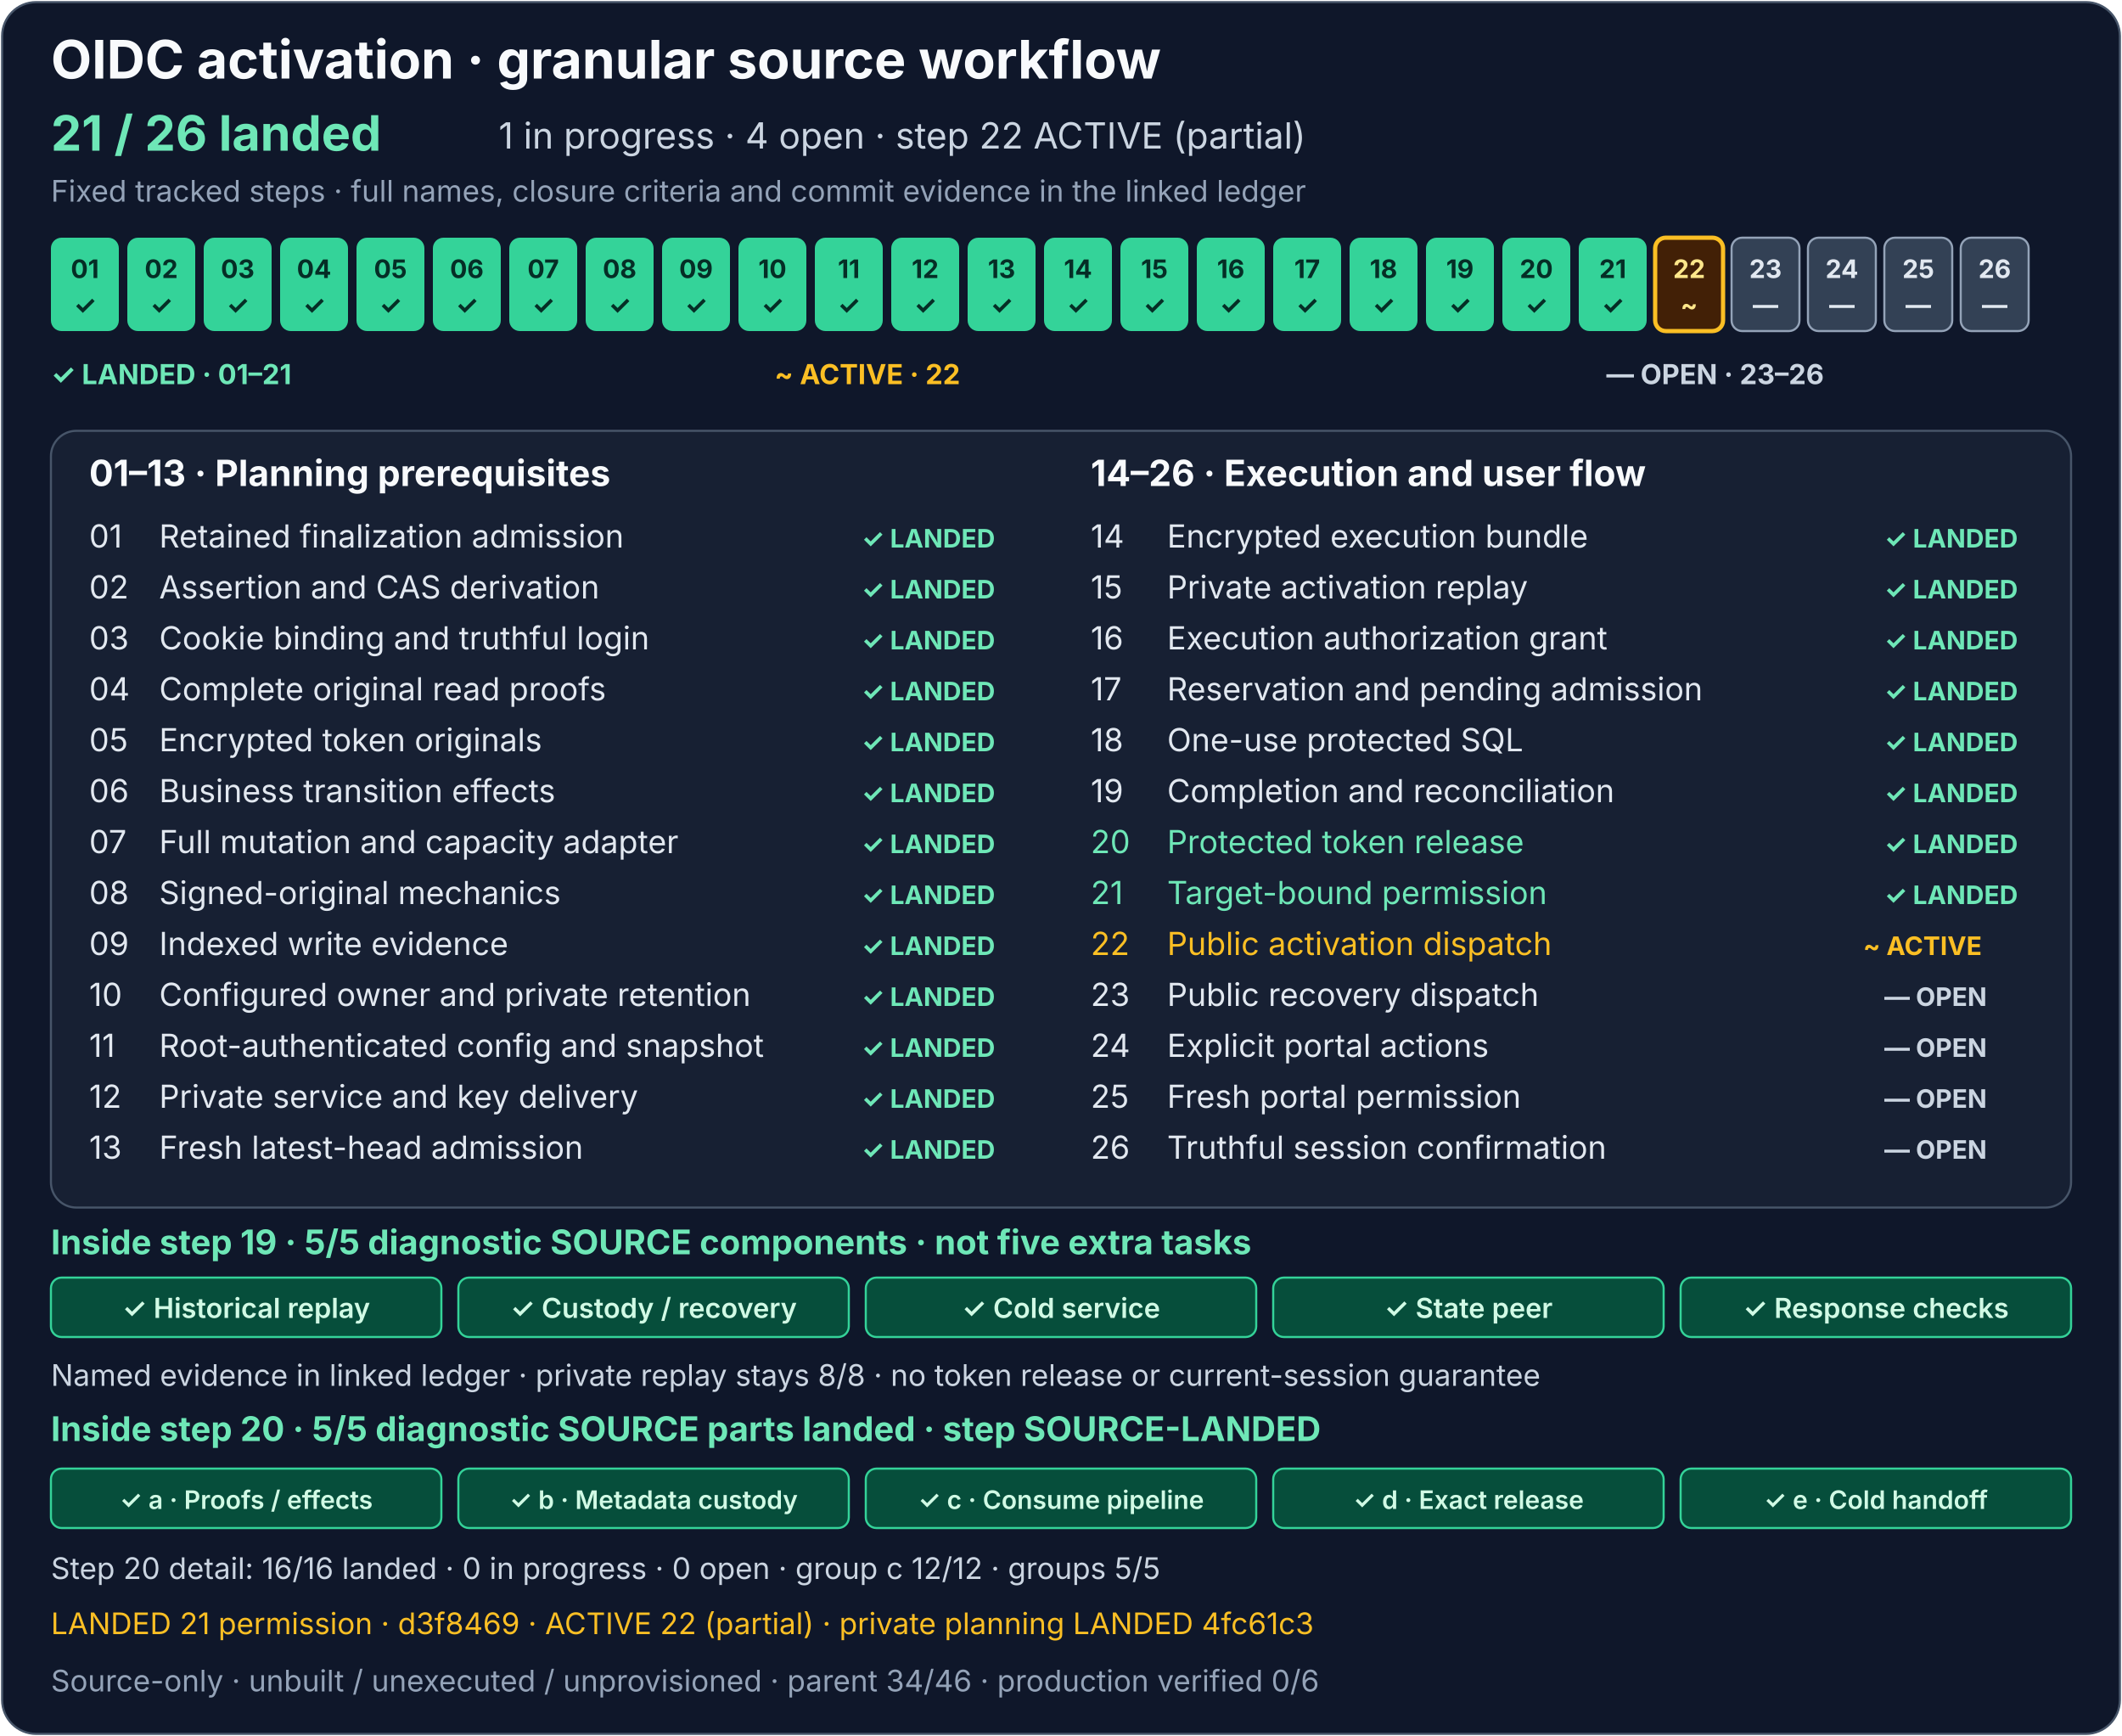
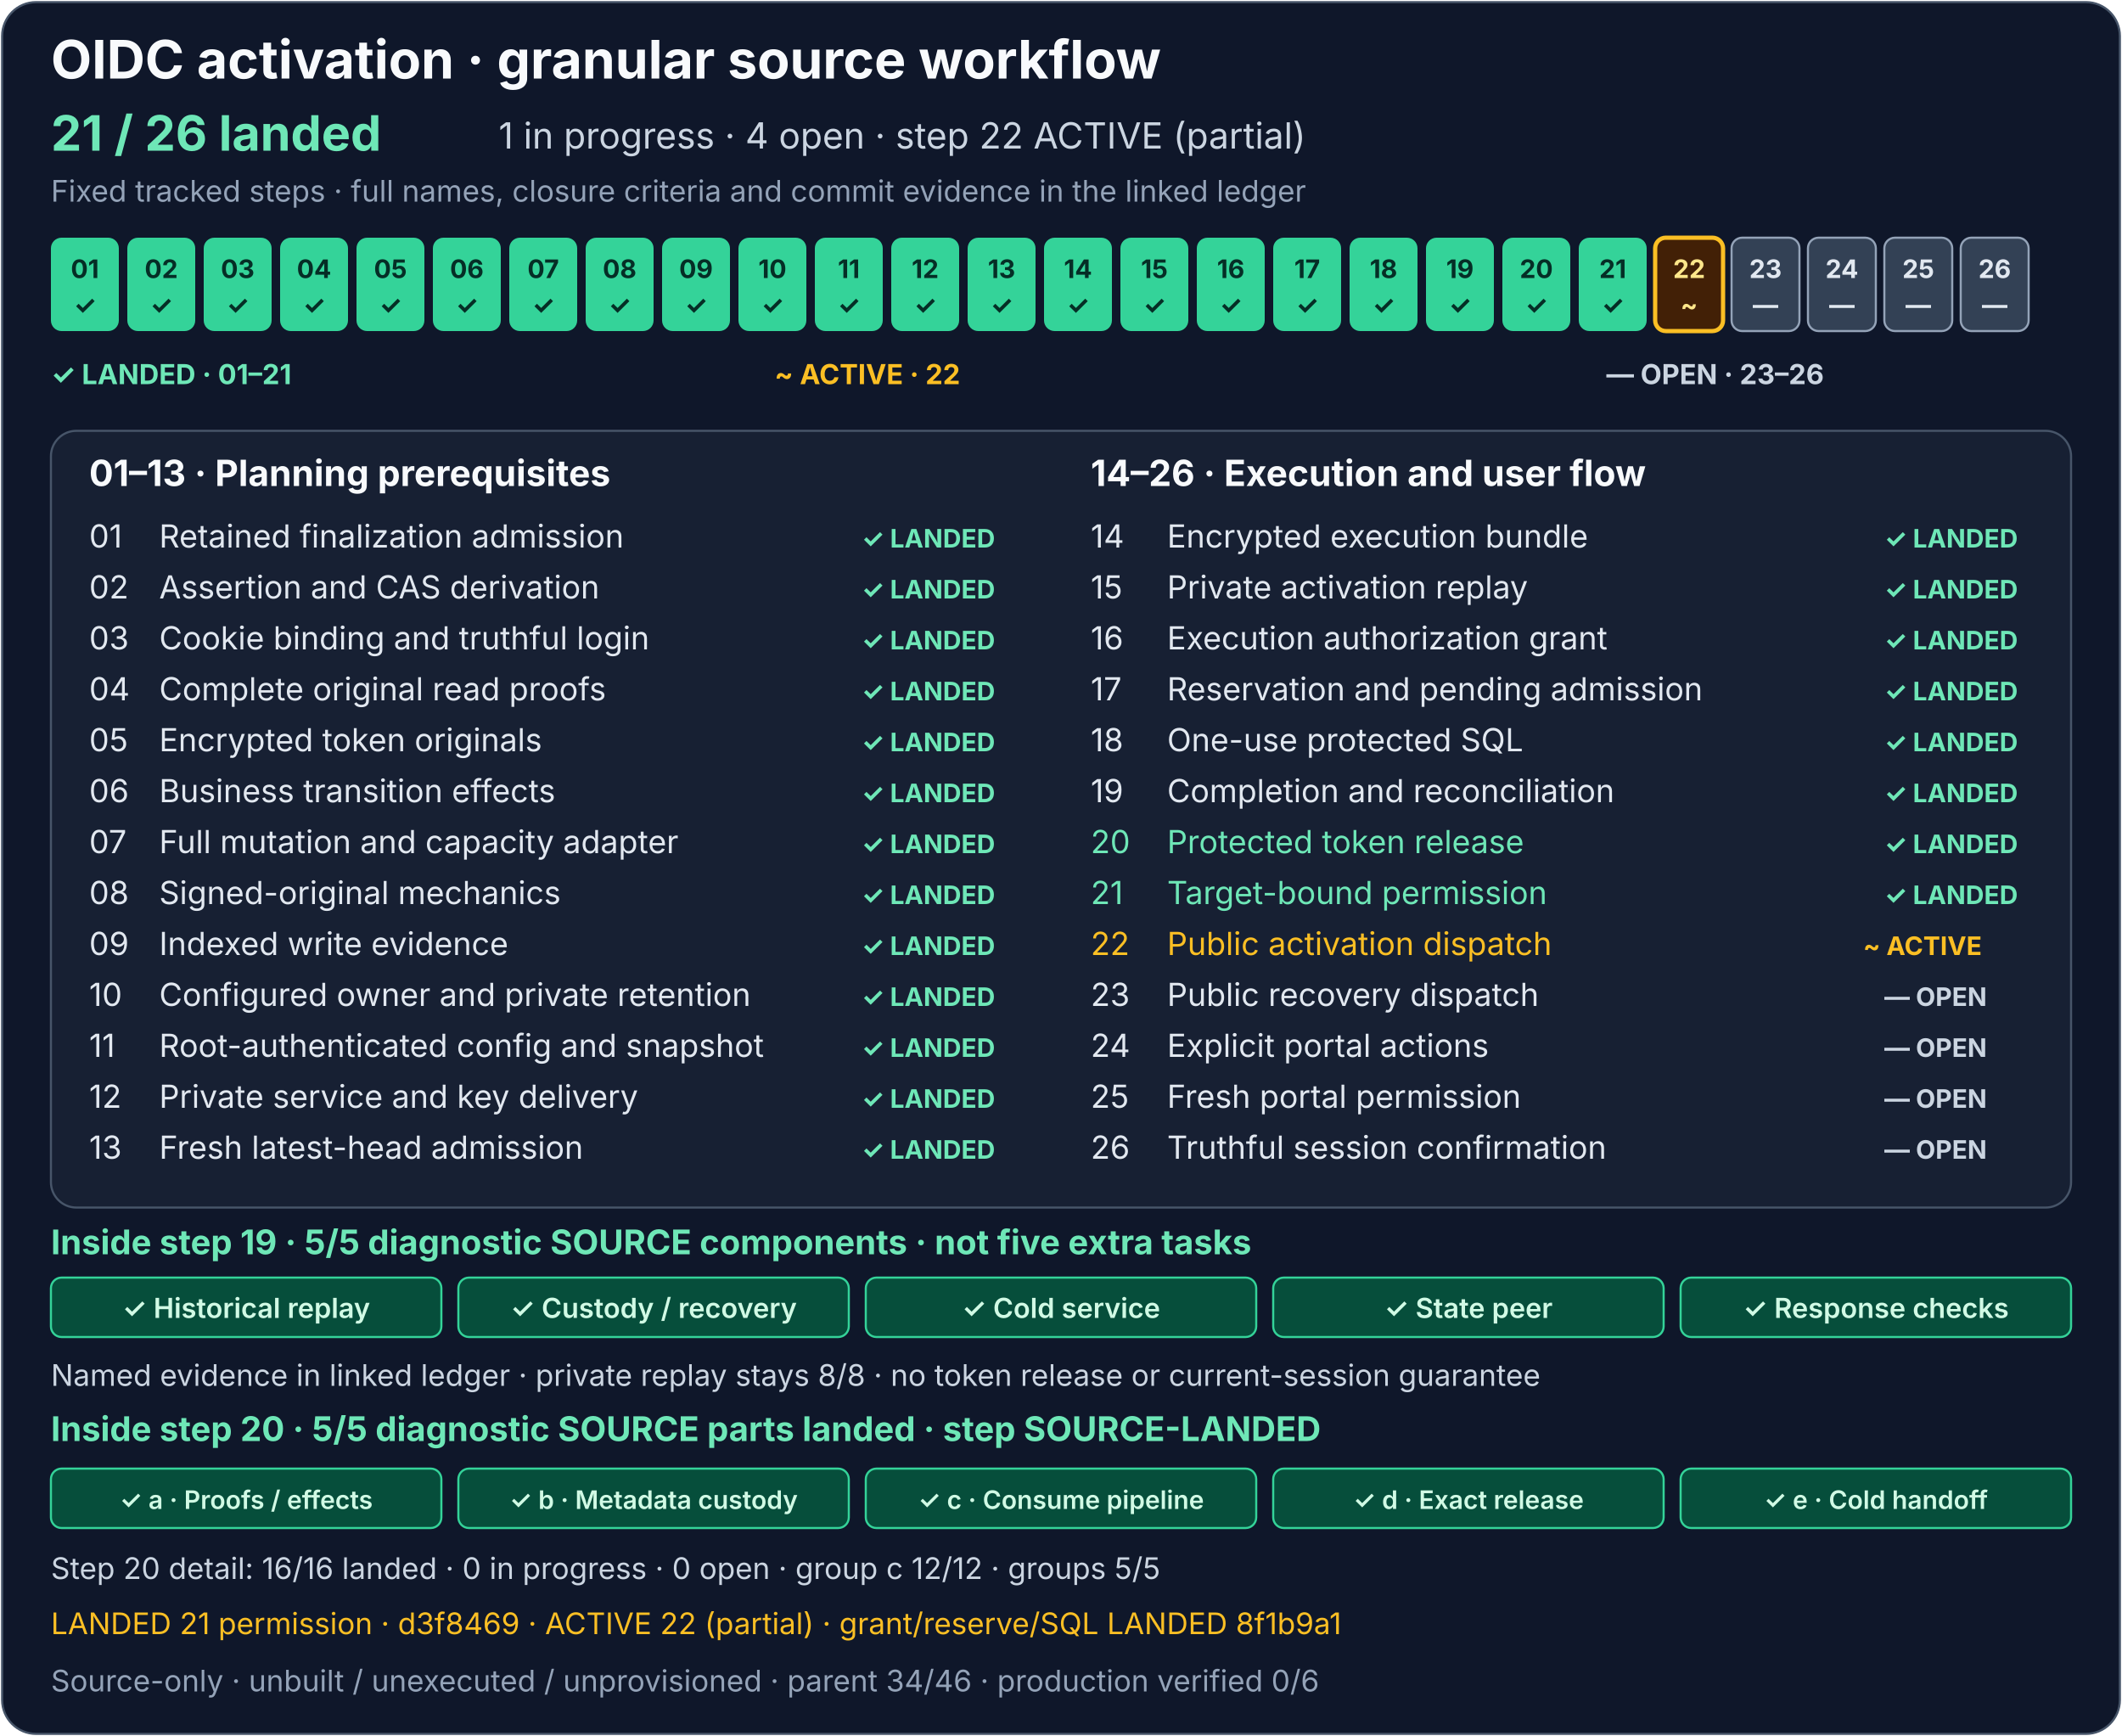
<svg xmlns="http://www.w3.org/2000/svg" width="1000" height="818" viewBox="0 0 1000 818" role="img" aria-labelledby="activation-title activation-description">
  <rect x="1" y="1" width="998" height="816" rx="16" fill="#0f172a" stroke="#475569" />
  <g font-family="system-ui, -apple-system, Segoe UI, sans-serif">
    <text x="24" y="37" fill="#f8fafc" font-size="25" font-weight="700">OIDC activation · granular source workflow</text>
    <text x="24" y="71" fill="#6ee7b7" font-size="23" font-weight="700">21 / 26 landed</text>
    <text x="235" y="70" fill="#cbd5e1" font-size="17">1 in progress · 4 open · step 22 ACTIVE (partial)</text>
    <text x="24" y="95" fill="#94a3b8" font-size="14">Fixed tracked steps · full names, closure criteria and commit evidence in the linked ledger</text>
    <g font-size="12" font-weight="700" text-anchor="middle">
      <g fill="#34d399">
        <rect x="24" y="112" width="32" height="44" rx="5" />
        <rect x="60" y="112" width="32" height="44" rx="5" />
        <rect x="96" y="112" width="32" height="44" rx="5" />
        <rect x="132" y="112" width="32" height="44" rx="5" />
        <rect x="168" y="112" width="32" height="44" rx="5" />
        <rect x="204" y="112" width="32" height="44" rx="5" />
        <rect x="240" y="112" width="32" height="44" rx="5" />
        <rect x="276" y="112" width="32" height="44" rx="5" />
        <rect x="312" y="112" width="32" height="44" rx="5" />
        <rect x="348" y="112" width="32" height="44" rx="5" />
        <rect x="384" y="112" width="32" height="44" rx="5" />
        <rect x="420" y="112" width="32" height="44" rx="5" />
        <rect x="456" y="112" width="32" height="44" rx="5" />
        <rect x="492" y="112" width="32" height="44" rx="5" />
      </g>
      <rect x="528" y="112" width="32" height="44" rx="5" fill="#34d399" />
      <g fill="#334155" stroke="#94a3b8">
        <rect x="564" y="112" width="32" height="44" rx="5" fill="#34d399" stroke="none" />
        <rect x="600" y="112" width="32" height="44" rx="5" fill="#34d399" stroke="none" />
        <rect x="636" y="112" width="32" height="44" rx="5" fill="#34d399" stroke="none" />
        <rect x="672" y="112" width="32" height="44" rx="5" fill="#34d399" stroke="none" />
        <rect x="708" y="112" width="32" height="44" rx="5" fill="#34d399" stroke="none" />
        <rect x="744" y="112" width="32" height="44" rx="5" fill="#34d399" stroke="none" />
        <rect x="780" y="112" width="32" height="44" rx="5" fill="#422006" stroke="#fbbf24" stroke-width="2" />
        <rect x="816" y="112" width="32" height="44" rx="5" />
        <rect x="852" y="112" width="32" height="44" rx="5" />
        <rect x="888" y="112" width="32" height="44" rx="5" />
        <rect x="924" y="112" width="32" height="44" rx="5" />
      </g>
      <g fill="#052e26">
        <text x="40" y="131">01</text>
        <text x="76" y="131">02</text>
        <text x="112" y="131">03</text>
        <text x="148" y="131">04</text>
        <text x="184" y="131">05</text>
        <text x="220" y="131">06</text>
        <text x="256" y="131">07</text>
        <text x="292" y="131">08</text>
        <text x="328" y="131">09</text>
        <text x="364" y="131">10</text>
        <text x="400" y="131">11</text>
        <text x="436" y="131">12</text>
        <text x="472" y="131">13</text>
        <text x="508" y="131">14</text>
        <text x="40" y="148">✓</text>
        <text x="76" y="148">✓</text>
        <text x="112" y="148">✓</text>
        <text x="148" y="148">✓</text>
        <text x="184" y="148">✓</text>
        <text x="220" y="148">✓</text>
        <text x="256" y="148">✓</text>
        <text x="292" y="148">✓</text>
        <text x="328" y="148">✓</text>
        <text x="364" y="148">✓</text>
        <text x="400" y="148">✓</text>
        <text x="436" y="148">✓</text>
        <text x="472" y="148">✓</text>
        <text x="508" y="148">✓</text>
      </g>
      <g fill="#052e26">
        <text x="544" y="131">15</text>
        <text x="544" y="148">✓</text>
      </g>
      <g fill="#e2e8f0">
        <text x="580" y="131" fill="#052e26">16</text>
        <text x="616" y="131" fill="#052e26">17</text>
        <text x="652" y="131" fill="#052e26">18</text>
        <text x="688" y="131" fill="#052e26">19</text>
        <text x="724" y="131" fill="#052e26">20</text>
        <text x="760" y="131" fill="#052e26">21</text>
        <text x="796" y="131" fill="#fde68a">22</text>
        <text x="832" y="131">23</text>
        <text x="868" y="131">24</text>
        <text x="904" y="131">25</text>
        <text x="940" y="131">26</text>
        <text x="580" y="148" fill="#052e26">✓</text>
        <text x="616" y="148" fill="#052e26">✓</text>
        <text x="652" y="148" fill="#052e26">✓</text>
        <text x="688" y="148" fill="#052e26">✓</text>
        <text x="724" y="148" fill="#052e26">✓</text>
        <text x="760" y="148" fill="#052e26">✓</text>
        <text x="796" y="148" fill="#fde68a">~</text>
        <text x="832" y="148">—</text>
        <text x="868" y="148">—</text>
        <text x="904" y="148">—</text>
        <text x="940" y="148">—</text>
      </g>
    </g>
    <g font-size="13" font-weight="700">
      <text x="24" y="181" fill="#6ee7b7">✓ LANDED · 01–21</text>
      <text x="365" y="181" fill="#fbbf24">~ ACTIVE · 22</text>
      <text x="757" y="181" fill="#cbd5e1">— OPEN · 23–26</text>
    </g>
    <rect x="24" y="203" width="952" height="366" rx="12" fill="#172033" stroke="#475569" />
    <text x="42" y="229" fill="#f8fafc" font-size="17" font-weight="700">01–13 · Planning prerequisites</text>
    <text x="514" y="229" fill="#f8fafc" font-size="17" font-weight="700">14–26 · Execution and user flow</text>
    <g font-size="15" fill="#e2e8f0">
      <text x="42" y="258">01</text>
      <text x="75" y="258">Retained finalization admission</text>
      <text x="42" y="282">02</text>
      <text x="75" y="282">Assertion and CAS derivation</text>
      <text x="42" y="306">03</text>
      <text x="75" y="306">Cookie binding and truthful login</text>
      <text x="42" y="330">04</text>
      <text x="75" y="330">Complete original read proofs</text>
      <text x="42" y="354">05</text>
      <text x="75" y="354">Encrypted token originals</text>
      <text x="42" y="378">06</text>
      <text x="75" y="378">Business transition effects</text>
      <text x="42" y="402">07</text>
      <text x="75" y="402">Full mutation and capacity adapter</text>
      <text x="42" y="426">08</text>
      <text x="75" y="426">Signed-original mechanics</text>
      <text x="42" y="450">09</text>
      <text x="75" y="450">Indexed write evidence</text>
      <text x="42" y="474">10</text>
      <text x="75" y="474">Configured owner and private retention</text>
      <text x="42" y="498">11</text>
      <text x="75" y="498">Root-authenticated config and snapshot</text>
      <text x="42" y="522">12</text>
      <text x="75" y="522">Private service and key delivery</text>
      <text x="42" y="546">13</text>
      <text x="75" y="546">Fresh latest-head admission</text>
      <text x="514" y="258">14</text>
      <text x="550" y="258">Encrypted execution bundle</text>
      <text x="514" y="282">15</text>
      <text x="550" y="282">Private activation replay</text>
      <text x="514" y="306">16</text>
      <text x="550" y="306">Execution authorization grant</text>
      <text x="514" y="330">17</text>
      <text x="550" y="330">Reservation and pending admission</text>
      <text x="514" y="354">18</text>
      <text x="550" y="354">One-use protected SQL</text>
      <text x="514" y="378">19</text>
      <text x="550" y="378">Completion and reconciliation</text>
      <text x="514" y="402" fill="#6ee7b7">20</text>
      <text x="550" y="402" fill="#6ee7b7">Protected token release</text>
      <text x="514" y="426" fill="#6ee7b7">21</text>
      <text x="550" y="426" fill="#6ee7b7">Target-bound permission</text>
      <text x="514" y="450" fill="#fbbf24">22</text>
      <text x="550" y="450" fill="#fbbf24">Public activation dispatch</text>
      <text x="514" y="474">23</text>
      <text x="550" y="474">Public recovery dispatch</text>
      <text x="514" y="498">24</text>
      <text x="550" y="498">Explicit portal actions</text>
      <text x="514" y="522">25</text>
      <text x="550" y="522">Fresh portal permission</text>
      <text x="514" y="546">26</text>
      <text x="550" y="546">Truthful session confirmation</text>
    </g>
    <g font-size="12" font-weight="700" fill="#6ee7b7">
      <text x="406" y="258">✓ LANDED</text>
      <text x="406" y="282">✓ LANDED</text>
      <text x="406" y="306">✓ LANDED</text>
      <text x="406" y="330">✓ LANDED</text>
      <text x="406" y="354">✓ LANDED</text>
      <text x="406" y="378">✓ LANDED</text>
      <text x="406" y="402">✓ LANDED</text>
      <text x="406" y="426">✓ LANDED</text>
      <text x="406" y="450">✓ LANDED</text>
      <text x="406" y="474">✓ LANDED</text>
      <text x="406" y="498">✓ LANDED</text>
      <text x="406" y="522">✓ LANDED</text>
      <text x="406" y="546">✓ LANDED</text>
      <text x="888" y="258">✓ LANDED</text>
      <text x="888" y="282">✓ LANDED</text>
      <text x="888" y="306">✓ LANDED</text>
      <text x="888" y="330">✓ LANDED</text>
      <text x="888" y="354">✓ LANDED</text>
      <text x="888" y="378">✓ LANDED</text>
      <text x="888" y="402" fill="#6ee7b7">✓ LANDED</text>
      <text x="888" y="426" fill="#6ee7b7">✓ LANDED</text>
      <text x="878" y="450" fill="#fbbf24">~ ACTIVE</text>
      <text x="888" y="474" fill="#cbd5e1">— OPEN</text>
      <text x="888" y="498" fill="#cbd5e1">— OPEN</text>
      <text x="888" y="522" fill="#cbd5e1">— OPEN</text>
      <text x="888" y="546" fill="#cbd5e1">— OPEN</text>
    </g>
    <text x="24" y="591" fill="#6ee7b7" font-size="16" font-weight="700">Inside step 19 · 5/5 diagnostic SOURCE components · not five extra tasks</text>
    <g fill="#064e3b" stroke="#34d399">
      <rect x="24" y="602" width="184" height="28" rx="5" />
      <rect x="216" y="602" width="184" height="28" rx="5" />
      <rect x="408" y="602" width="184" height="28" rx="5" />
      <rect x="600" y="602" width="184" height="28" rx="5" />
      <rect x="792" y="602" width="184" height="28" rx="5" />
    </g>
    <g fill="#d1fae5" font-size="13" font-weight="600" text-anchor="middle">
      <text x="116" y="621">✓ Historical replay</text>
      <text x="308" y="621">✓ Custody / recovery</text>
      <text x="500" y="621">✓ Cold service</text>
      <text x="692" y="621">✓ State peer</text>
      <text x="884" y="621">✓ Response checks</text>
    </g>
    <text x="24" y="653" fill="#cbd5e1" font-size="14">Named evidence in linked ledger · private replay stays 8/8 · no token release or current-session guarantee</text>
    <text x="24" y="679" fill="#6ee7b7" font-size="16" font-weight="700">Inside step 20 · 5/5 diagnostic SOURCE parts landed · step SOURCE-LANDED</text>
    <g>
      <rect x="24" y="692" width="184" height="28" rx="5" fill="#064e3b" stroke="#34d399" />
      <rect x="216" y="692" width="184" height="28" rx="5" fill="#064e3b" stroke="#34d399" />
      <rect x="408" y="692" width="184" height="28" rx="5" fill="#064e3b" stroke="#34d399" />
      <rect x="600" y="692" width="184" height="28" rx="5" fill="#064e3b" stroke="#34d399" />
      <rect x="792" y="692" width="184" height="28" rx="5" fill="#064e3b" stroke="#34d399" />
    </g>
    <g font-size="12" font-weight="600" text-anchor="middle">
      <text x="116" y="711" fill="#d1fae5">✓ a · Proofs / effects</text>
      <text x="308" y="711" fill="#d1fae5">✓ b · Metadata custody</text>
      <text x="500" y="711" fill="#d1fae5">✓ c · Consume pipeline</text>
      <text x="692" y="711" fill="#d1fae5">✓ d · Exact release</text>
      <text x="884" y="711" fill="#d1fae5">✓ e · Cold handoff</text>
    </g>
    <text x="24" y="744" fill="#cbd5e1" font-size="14">Step 20 detail: 16/16 landed · 0 in progress · 0 open · group c 12/12 · groups 5/5</text>
    <a href="../production-status.md#public-actions-f085">
-       <text x="24" y="770" fill="#fbbf24" font-size="14">LANDED 21 permission · d3f8469 · ACTIVE 22 (partial) · private planning LANDED 4fc61c3</text>
+       <text x="24" y="770" fill="#fbbf24" font-size="14">LANDED 21 permission · d3f8469 · ACTIVE 22 (partial) · grant/reserve/SQL LANDED 8f1b9a1</text>
    </a>
    <text x="24" y="797" fill="#94a3b8" font-size="14">Source-only · unbuilt / unexecuted / unprovisioned · parent 34/46 · production verified 0/6</text>
  </g>
</svg>
